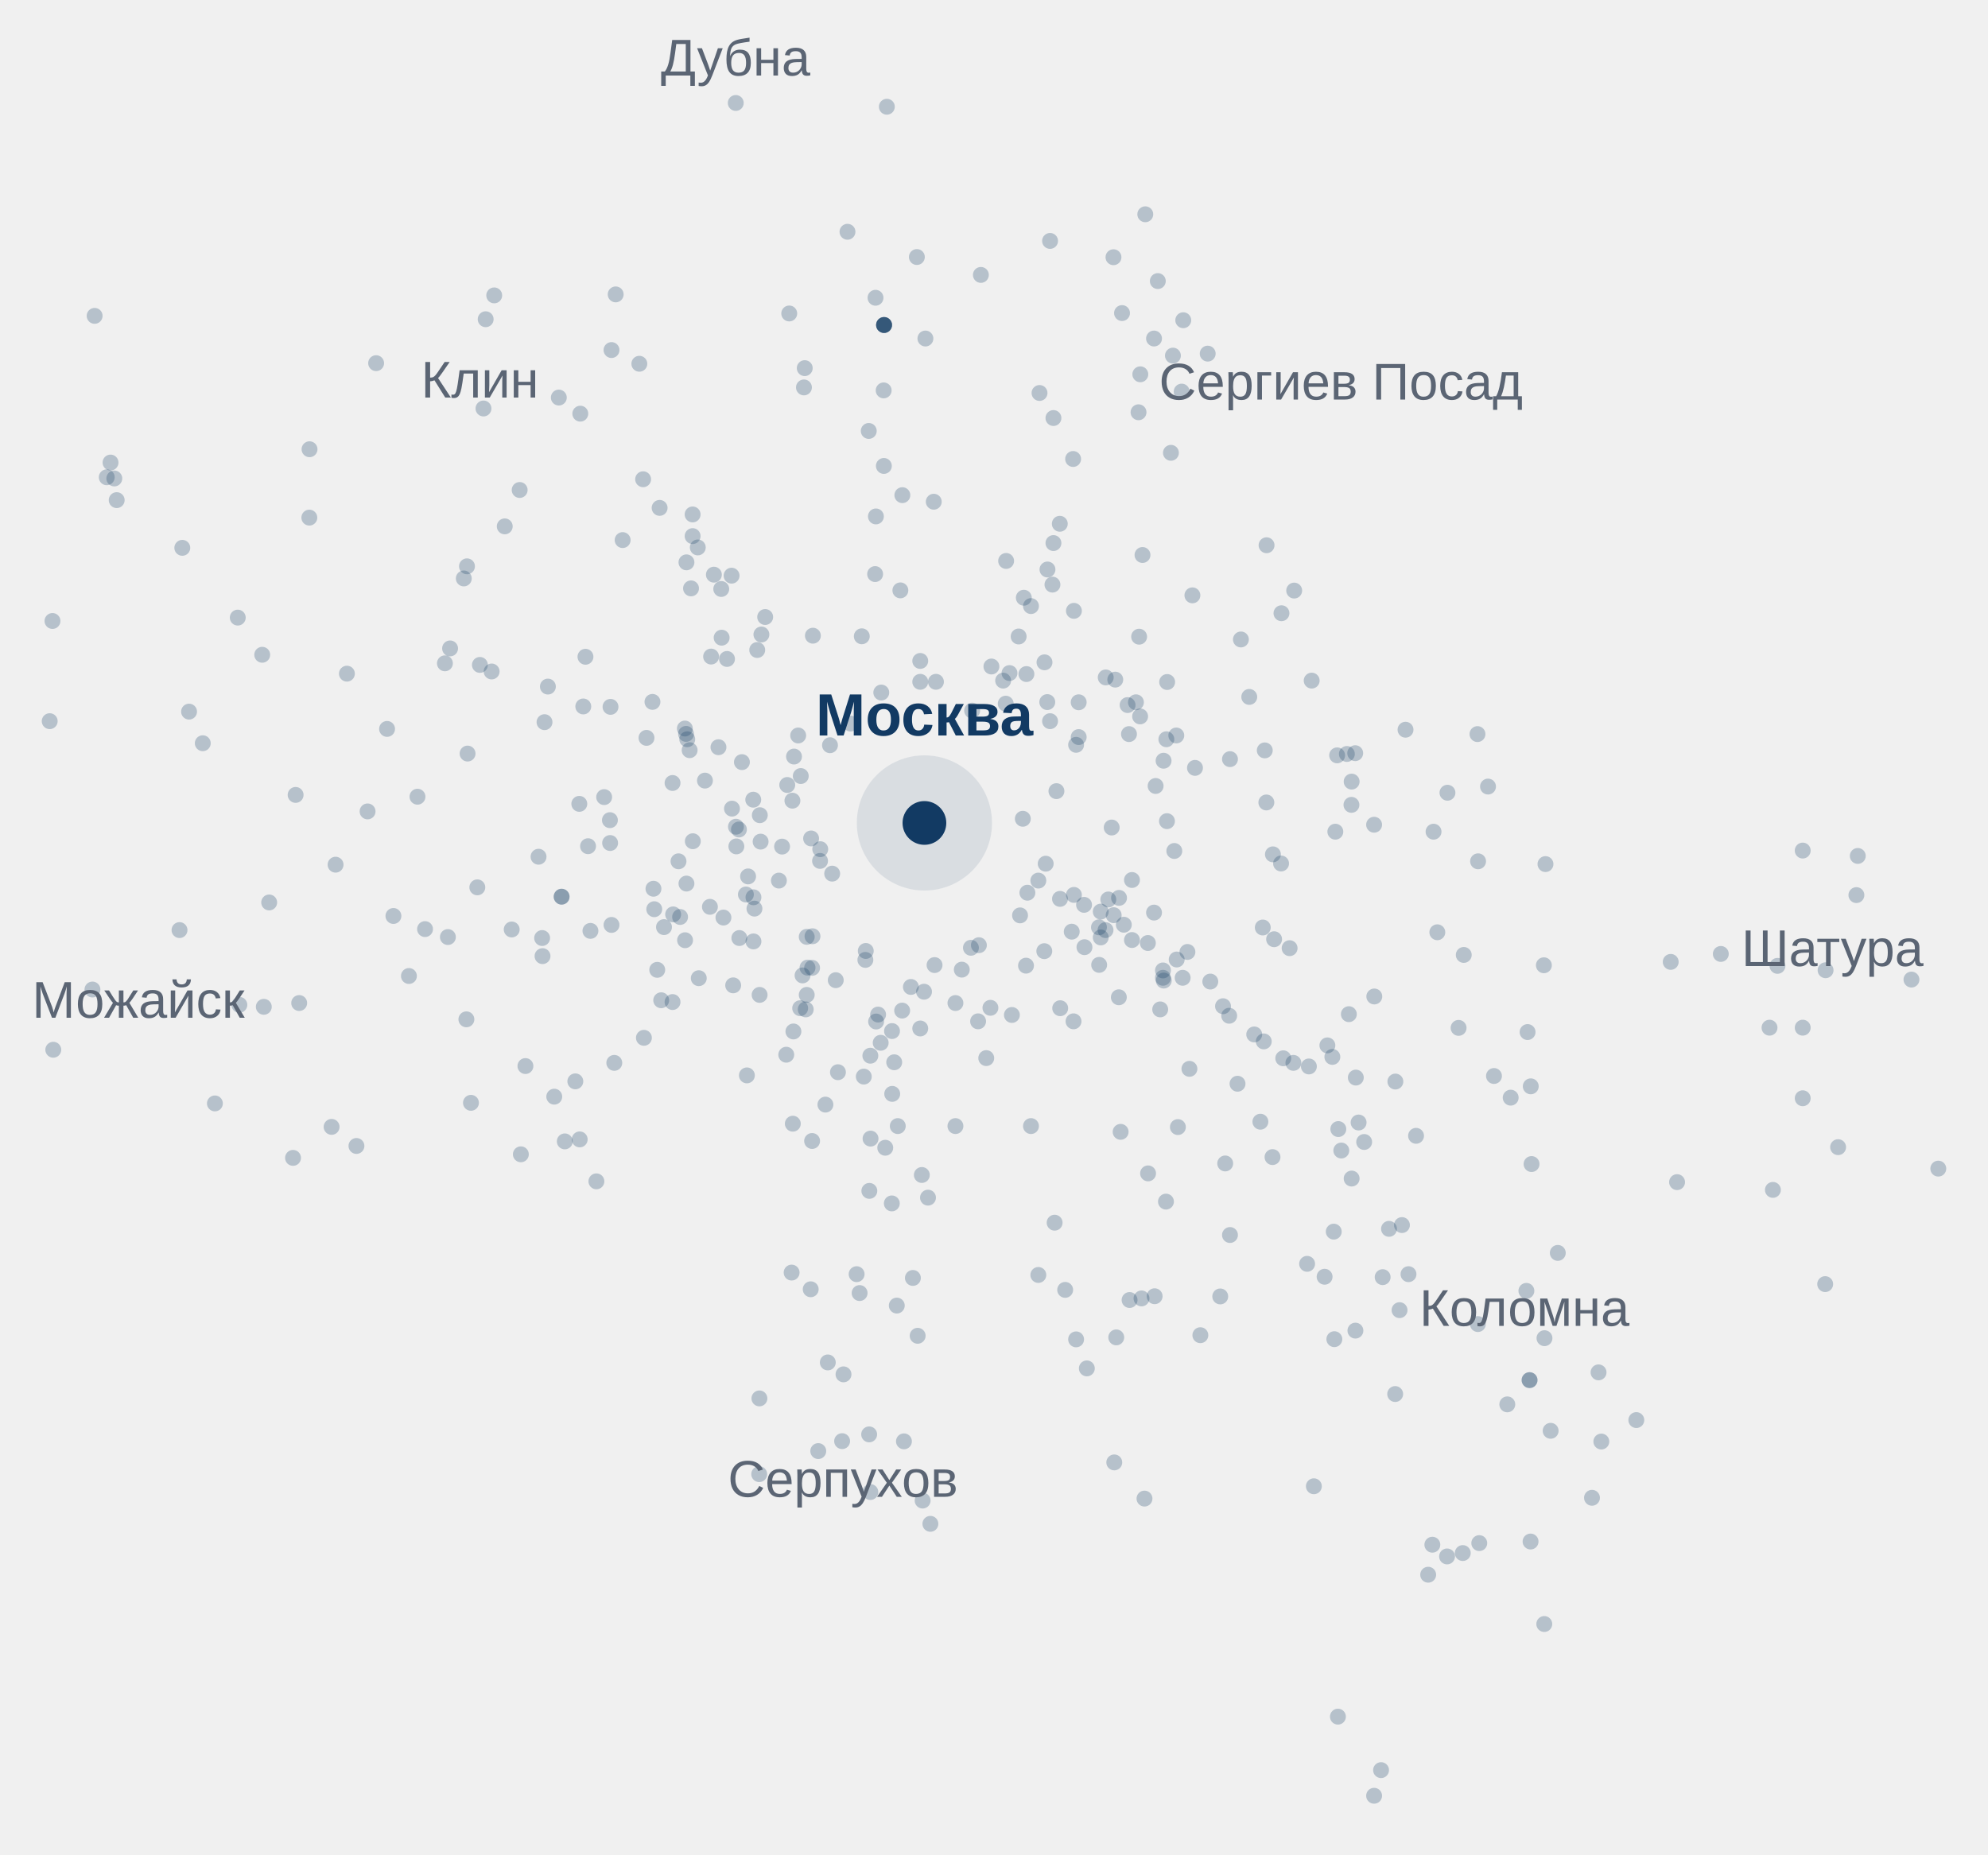
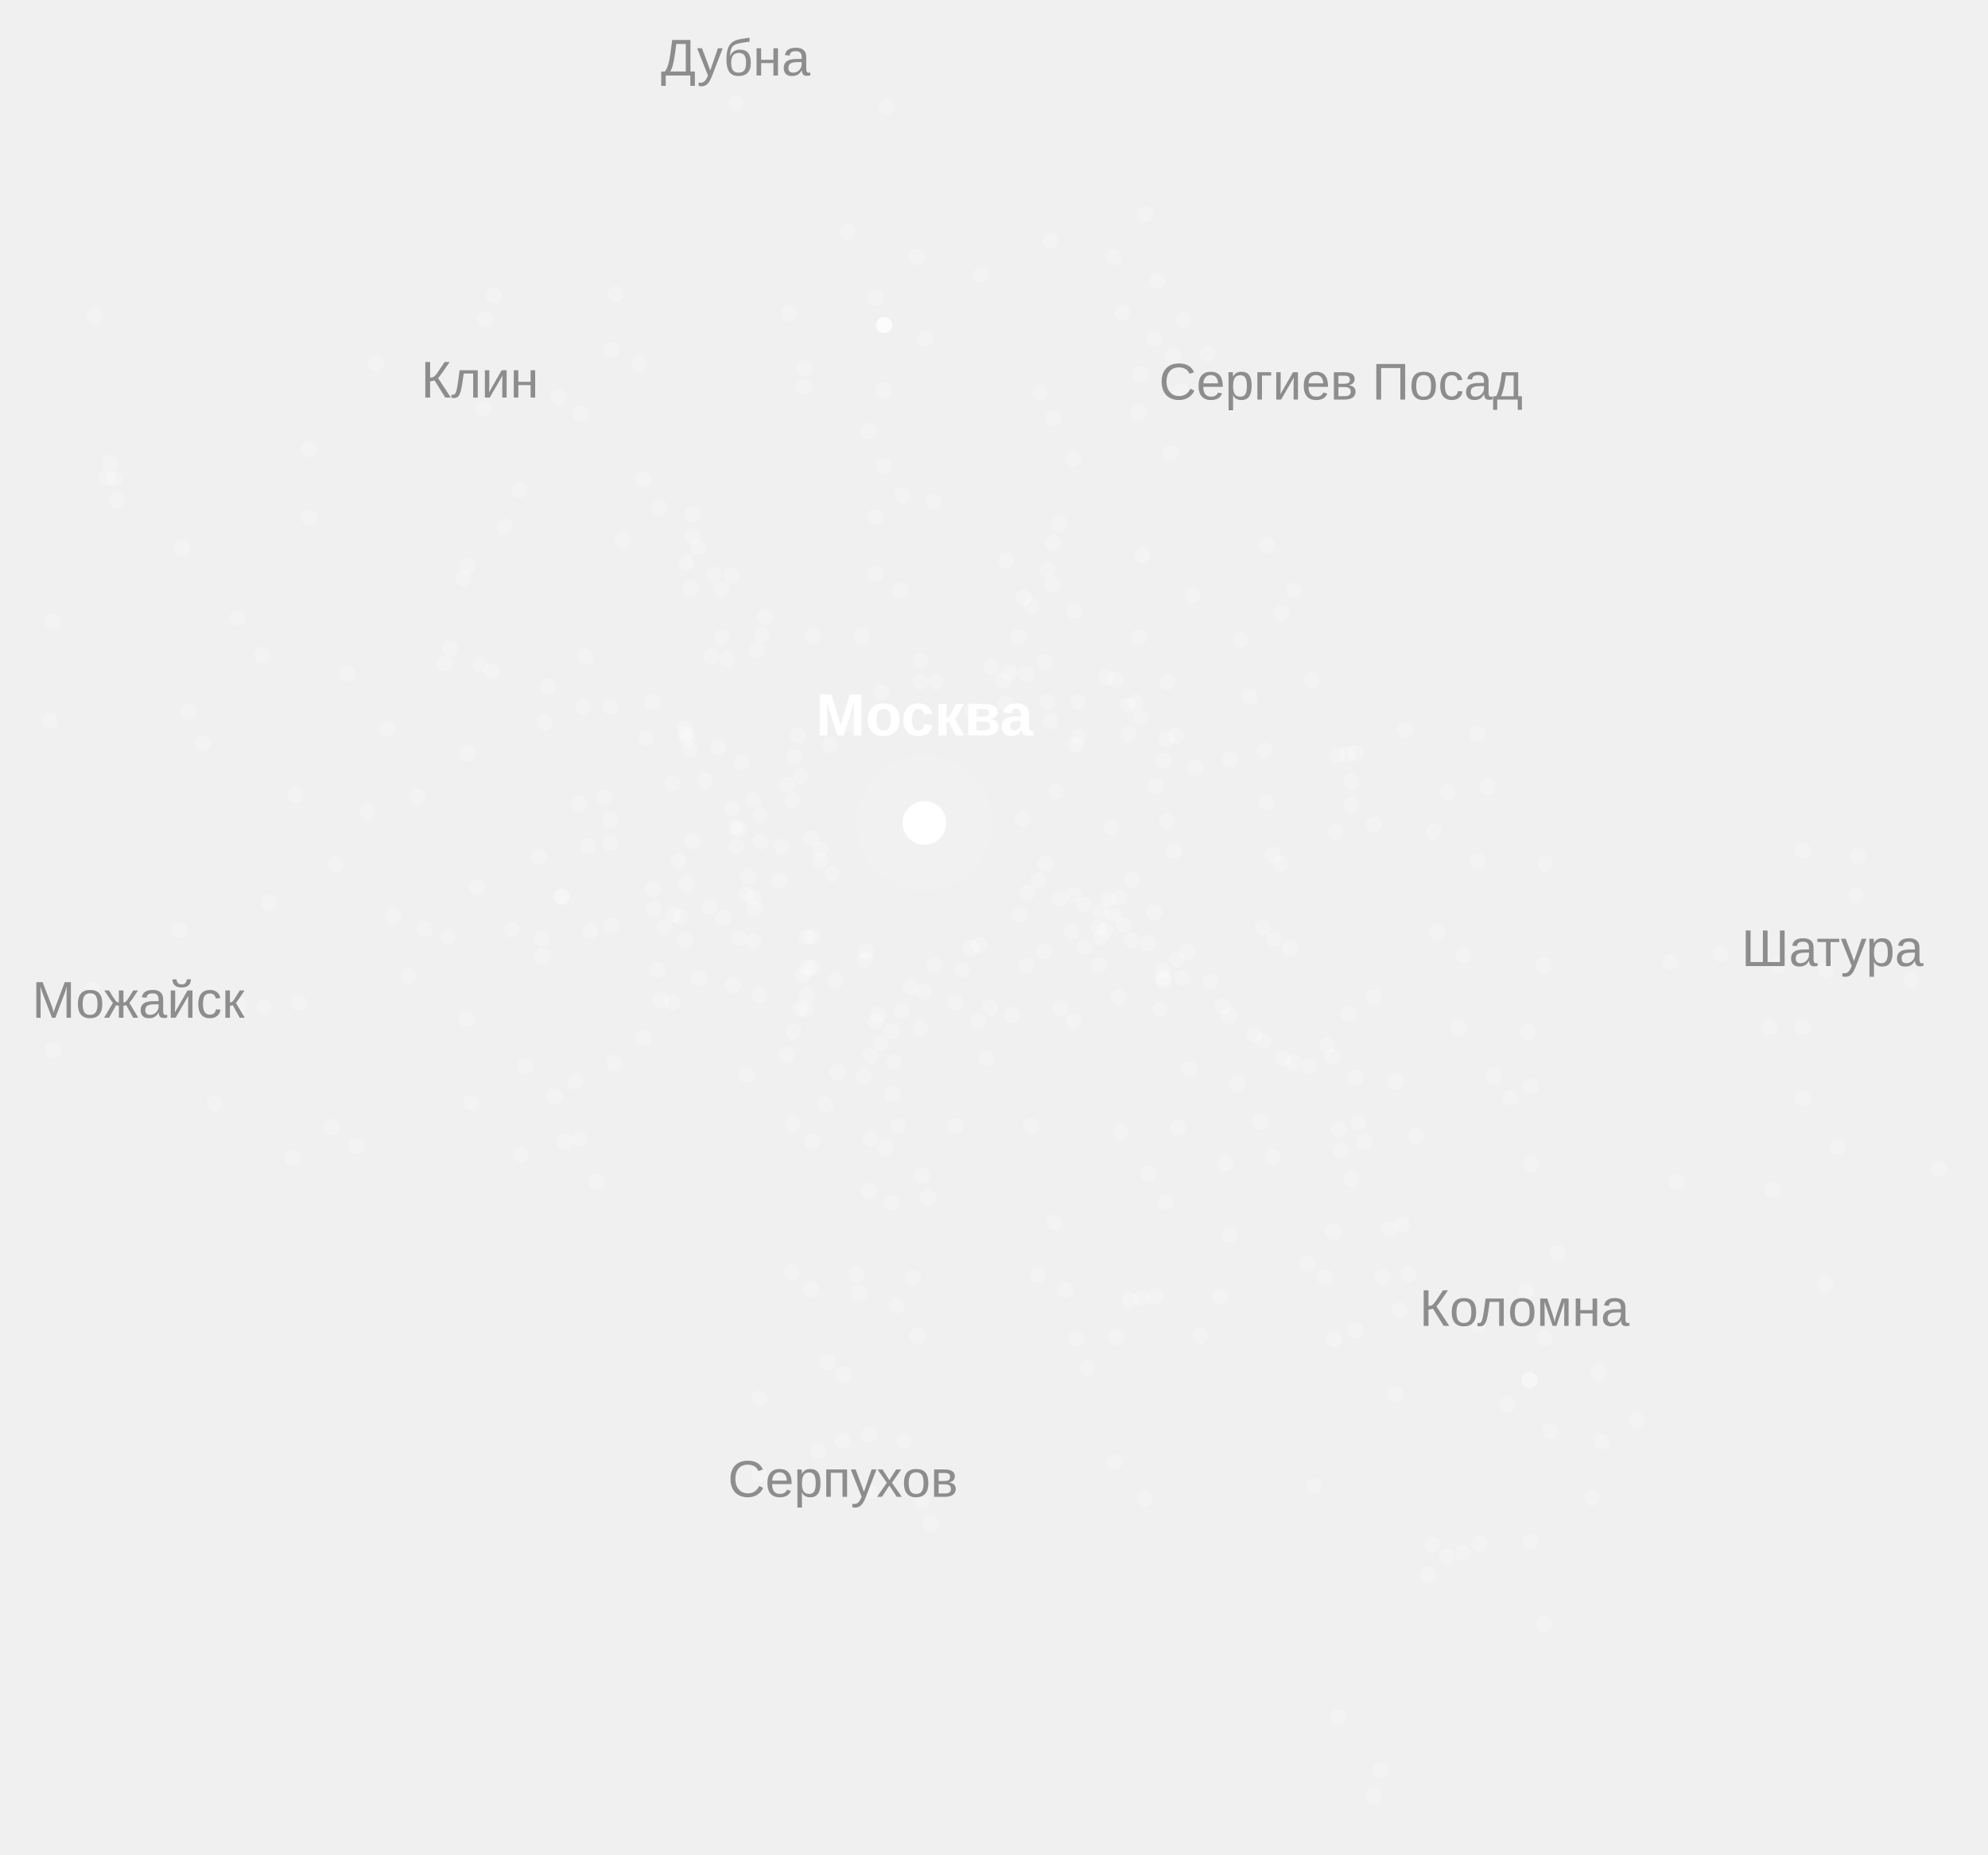
<svg xmlns="http://www.w3.org/2000/svg" viewBox="0 0 1000 933">
-   <g fill="#123a63" fill-opacity=".26">
+   <g fill="#ffffff" fill-opacity=".22">
    <circle cx="464.8" cy="416.2" r="4" />
    <circle cx="398.8" cy="565.3" r="4" />
    <circle cx="405.3" cy="507.8" r="4" />
    <circle cx="420.4" cy="493.1" r="4" />
    <circle cx="435.5" cy="478.4" r="4" />
    <circle cx="443.0" cy="524.6" r="4" />
    <circle cx="380.9" cy="327.0" r="4" />
    <circle cx="448.7" cy="518.7" r="4" />
    <circle cx="309.0" cy="534.7" r="4" />
    <circle cx="408.5" cy="574.0" r="4" />
    <circle cx="371.9" cy="471.9" r="4" />
    <circle cx="435.3" cy="482.9" r="4" />
    <circle cx="395.5" cy="530.6" r="4" />
    <circle cx="415.2" cy="555.7" r="4" />
    <circle cx="406.2" cy="486.8" r="4" />
    <circle cx="379.0" cy="473.6" r="4" />
    <circle cx="403.7" cy="490.7" r="4" />
    <circle cx="408.7" cy="471.0" r="4" />
    <circle cx="441.7" cy="510.4" r="4" />
    <circle cx="368.8" cy="495.7" r="4" />
    <circle cx="405.8" cy="471.3" r="4" />
    <circle cx="405.8" cy="500.5" r="4" />
    <circle cx="440.7" cy="513.9" r="4" />
    <circle cx="382.1" cy="500.5" r="4" />
    <circle cx="402.5" cy="507.2" r="4" />
    <circle cx="399.1" cy="518.9" r="4" />
    <circle cx="408.5" cy="486.9" r="4" />
    <circle cx="375.7" cy="541.0" r="4" />
    <circle cx="421.5" cy="539.4" r="4" />
    <circle cx="453.8" cy="508.4" r="4" />
    <circle cx="323.9" cy="522.1" r="4" />
    <circle cx="776.6" cy="485.6" r="4" />
    <circle cx="701.8" cy="701.3" r="4" />
    <circle cx="531.4" cy="398.0" r="4" />
    <circle cx="671.2" cy="673.7" r="4" />
    <circle cx="672.6" cy="380.0" r="4" />
    <circle cx="587.0" cy="413.1" r="4" />
    <circle cx="659.8" cy="342.4" r="4" />
    <circle cx="677.5" cy="379.3" r="4" />
    <circle cx="636.2" cy="377.5" r="4" />
    <circle cx="651.0" cy="297.1" r="4" />
    <circle cx="601.1" cy="386.3" r="4" />
    <circle cx="618.7" cy="381.9" r="4" />
    <circle cx="581.3" cy="395.4" r="4" />
    <circle cx="644.6" cy="308.5" r="4" />
    <circle cx="590.7" cy="428.1" r="4" />
    <circle cx="628.4" cy="350.6" r="4" />
    <circle cx="598.3" cy="537.7" r="4" />
    <circle cx="526.0" cy="434.5" r="4" />
    <circle cx="461.2" cy="129.3" r="4" />
    <circle cx="166.8" cy="566.9" r="4" />
    <circle cx="376.3" cy="440.9" r="4" />
    <circle cx="119.6" cy="310.7" r="4" />
    <circle cx="102.0" cy="373.9" r="4" />
    <circle cx="95.1" cy="358.0" r="4" />
    <circle cx="174.5" cy="338.9" r="4" />
    <circle cx="155.7" cy="226.0" r="4" />
    <circle cx="155.6" cy="260.4" r="4" />
    <circle cx="131.9" cy="329.4" r="4" />
    <circle cx="91.7" cy="275.6" r="4" />
    <circle cx="670.2" cy="531.7" r="4" />
    <circle cx="701.9" cy="544.1" r="4" />
    <circle cx="658.4" cy="536.5" r="4" />
    <circle cx="667.7" cy="525.9" r="4" />
    <circle cx="650.6" cy="534.7" r="4" />
    <circle cx="682.0" cy="542.1" r="4" />
    <circle cx="645.5" cy="532.4" r="4" />
    <circle cx="635.7" cy="523.9" r="4" />
    <circle cx="686.2" cy="574.5" r="4" />
    <circle cx="678.5" cy="510.2" r="4" />
    <circle cx="679.9" cy="592.9" r="4" />
    <circle cx="674.7" cy="578.8" r="4" />
    <circle cx="712.3" cy="571.4" r="4" />
    <circle cx="630.9" cy="520.4" r="4" />
    <circle cx="683.4" cy="564.7" r="4" />
    <circle cx="223.8" cy="333.7" r="4" />
    <circle cx="644.4" cy="434.4" r="4" />
    <circle cx="777.4" cy="434.7" r="4" />
    <circle cx="723.0" cy="469.0" r="4" />
    <circle cx="728.1" cy="398.8" r="4" />
    <circle cx="404.4" cy="194.9" r="4" />
    <circle cx="444.6" cy="234.4" r="4" />
    <circle cx="444.5" cy="196.4" r="4" />
    <circle cx="453.9" cy="249.1" r="4" />
    <circle cx="440.6" cy="259.8" r="4" />
    <circle cx="440.4" cy="149.8" r="4" />
    <circle cx="397.0" cy="157.7" r="4" />
    <circle cx="440.2" cy="288.8" r="4" />
    <circle cx="469.7" cy="252.4" r="4" />
    <circle cx="404.8" cy="185.2" r="4" />
    <circle cx="493.4" cy="138.3" r="4" />
    <circle cx="444.7" cy="163.5" r="4" />
    <circle cx="444.7" cy="163.5" r="4" />
    <circle cx="444.7" cy="163.5" r="4" />
    <circle cx="444.7" cy="163.5" r="4" />
    <circle cx="444.7" cy="163.5" r="4" />
    <circle cx="444.7" cy="163.5" r="4" />
    <circle cx="465.5" cy="170.3" r="4" />
    <circle cx="437.0" cy="216.8" r="4" />
    <circle cx="443.3" cy="348.4" r="4" />
    <circle cx="496.1" cy="532.3" r="4" />
    <circle cx="721.1" cy="418.4" r="4" />
    <circle cx="370.1" cy="51.8" r="4" />
    <circle cx="759.9" cy="552.2" r="4" />
    <circle cx="770.4" cy="585.6" r="4" />
    <circle cx="751.5" cy="541.3" r="4" />
    <circle cx="843.6" cy="594.7" r="4" />
    <circle cx="783.6" cy="630.3" r="4" />
    <circle cx="770.0" cy="546.5" r="4" />
    <circle cx="768.4" cy="519.2" r="4" />
    <circle cx="569.4" cy="472.9" r="4" />
    <circle cx="291.6" cy="573.2" r="4" />
    <circle cx="426.3" cy="116.6" r="4" />
    <circle cx="735.8" cy="781.3" r="4" />
    <circle cx="727.9" cy="783.0" r="4" />
    <circle cx="776.8" cy="817.0" r="4" />
    <circle cx="769.9" cy="775.5" r="4" />
    <circle cx="720.5" cy="777.1" r="4" />
    <circle cx="744.1" cy="776.3" r="4" />
    <circle cx="718.4" cy="792.2" r="4" />
    <circle cx="767.8" cy="649.4" r="4" />
    <circle cx="306.9" cy="424.1" r="4" />
    <circle cx="567.9" cy="369.3" r="4" />
    <circle cx="291.4" cy="404.4" r="4" />
    <circle cx="733.7" cy="517.1" r="4" />
    <circle cx="328.2" cy="353.1" r="4" />
    <circle cx="294.5" cy="330.4" r="4" />
    <circle cx="275.6" cy="345.4" r="4" />
    <circle cx="361.4" cy="375.9" r="4" />
    <circle cx="307.1" cy="355.6" r="4" />
    <circle cx="273.9" cy="363.3" r="4" />
    <circle cx="247.3" cy="337.8" r="4" />
    <circle cx="226.4" cy="326.2" r="4" />
    <circle cx="235.2" cy="379.1" r="4" />
    <circle cx="354.6" cy="392.7" r="4" />
    <circle cx="325.2" cy="371.2" r="4" />
    <circle cx="293.4" cy="355.4" r="4" />
    <circle cx="338.3" cy="393.9" r="4" />
    <circle cx="346.9" cy="377.4" r="4" />
    <circle cx="241.4" cy="334.5" r="4" />
    <circle cx="344.5" cy="366.5" r="4" />
    <circle cx="345.7" cy="371.9" r="4" />
    <circle cx="345.1" cy="369.2" r="4" />
    <circle cx="575.7" cy="753.9" r="4" />
    <circle cx="291.9" cy="208.1" r="4" />
    <circle cx="189.2" cy="182.7" r="4" />
    <circle cx="243.2" cy="205.5" r="4" />
    <circle cx="321.6" cy="183.0" r="4" />
    <circle cx="281.1" cy="200.0" r="4" />
    <circle cx="261.4" cy="246.5" r="4" />
    <circle cx="234.9" cy="284.9" r="4" />
    <circle cx="233.3" cy="291.0" r="4" />
    <circle cx="244.3" cy="160.6" r="4" />
    <circle cx="309.7" cy="148.1" r="4" />
    <circle cx="248.6" cy="148.6" r="4" />
    <circle cx="307.6" cy="176.1" r="4" />
    <circle cx="704.0" cy="659.1" r="4" />
    <circle cx="673.2" cy="568.0" r="4" />
    <circle cx="505.9" cy="354.0" r="4" />
    <circle cx="591.7" cy="370.0" r="4" />
    <circle cx="516.8" cy="449.1" r="4" />
    <circle cx="398.6" cy="402.8" r="4" />
    <circle cx="382.2" cy="410.1" r="4" />
    <circle cx="378.9" cy="402.3" r="4" />
    <circle cx="368.2" cy="406.8" r="4" />
    <circle cx="402.8" cy="390.4" r="4" />
    <circle cx="370.2" cy="415.9" r="4" />
    <circle cx="373.2" cy="383.4" r="4" />
    <circle cx="396.0" cy="394.9" r="4" />
    <circle cx="401.5" cy="370.0" r="4" />
    <circle cx="371.7" cy="417.3" r="4" />
    <circle cx="417.5" cy="374.9" r="4" />
    <circle cx="344.6" cy="473.0" r="4" />
    <circle cx="736.3" cy="480.4" r="4" />
    <circle cx="464.8" cy="498.9" r="4" />
    <circle cx="470.1" cy="485.5" r="4" />
    <circle cx="458.2" cy="496.5" r="4" />
    <circle cx="483.8" cy="487.8" r="4" />
    <circle cx="533.3" cy="507.2" r="4" />
    <circle cx="498.2" cy="507.0" r="4" />
    <circle cx="516.1" cy="485.8" r="4" />
    <circle cx="492.4" cy="475.5" r="4" />
    <circle cx="488.4" cy="476.8" r="4" />
    <circle cx="253.9" cy="264.8" r="4" />
    <circle cx="743.5" cy="433.3" r="4" />
    <circle cx="433.5" cy="320.1" r="4" />
    <circle cx="586.7" cy="371.9" r="4" />
    <circle cx="57.5" cy="240.7" r="4" />
    <circle cx="53.7" cy="240.1" r="4" />
    <circle cx="47.6" cy="158.9" r="4" />
    <circle cx="55.6" cy="232.7" r="4" />
    <circle cx="58.7" cy="251.6" r="4" />
    <circle cx="823.1" cy="714.4" r="4" />
    <circle cx="800.8" cy="753.5" r="4" />
    <circle cx="780.0" cy="719.8" r="4" />
    <circle cx="776.9" cy="673.2" r="4" />
    <circle cx="769.4" cy="694.3" r="4" />
    <circle cx="804.1" cy="690.4" r="4" />
    <circle cx="758.2" cy="706.5" r="4" />
    <circle cx="769.4" cy="694.3" r="4" />
    <circle cx="805.5" cy="725.2" r="4" />
    <circle cx="525.3" cy="478.5" r="4" />
    <circle cx="513.1" cy="460.5" r="4" />
    <circle cx="540.2" cy="450.2" r="4" />
    <circle cx="522.3" cy="443.0" r="4" />
    <circle cx="545.3" cy="455.2" r="4" />
    <circle cx="539.1" cy="468.7" r="4" />
    <circle cx="545.5" cy="476.5" r="4" />
    <circle cx="533.2" cy="452.2" r="4" />
    <circle cx="743.2" cy="369.3" r="4" />
    <circle cx="587.1" cy="343.1" r="4" />
    <circle cx="90.3" cy="467.9" r="4" />
    <circle cx="135.4" cy="454.0" r="4" />
    <circle cx="132.7" cy="506.5" r="4" />
    <circle cx="26.8" cy="528.1" r="4" />
    <circle cx="120.4" cy="505.5" r="4" />
    <circle cx="150.5" cy="504.6" r="4" />
    <circle cx="108.1" cy="555.1" r="4" />
    <circle cx="46.5" cy="497.8" r="4" />
    <circle cx="470.8" cy="343.0" r="4" />
    <circle cx="452.9" cy="297.0" r="4" />
    <circle cx="489.0" cy="357.5" r="4" />
    <circle cx="462.9" cy="343.0" r="4" />
    <circle cx="462.9" cy="332.5" r="4" />
    <circle cx="351.5" cy="492.1" r="4" />
    <circle cx="284.1" cy="574.2" r="4" />
    <circle cx="147.4" cy="582.5" r="4" />
    <circle cx="179.3" cy="576.5" r="4" />
    <circle cx="234.6" cy="512.8" r="4" />
    <circle cx="330.6" cy="487.9" r="4" />
    <circle cx="300.0" cy="594.3" r="4" />
    <circle cx="278.8" cy="551.7" r="4" />
    <circle cx="262.0" cy="580.7" r="4" />
    <circle cx="289.4" cy="544.0" r="4" />
    <circle cx="332.6" cy="503.2" r="4" />
    <circle cx="338.3" cy="504.1" r="4" />
    <circle cx="264.3" cy="536.3" r="4" />
    <circle cx="670.9" cy="619.6" r="4" />
    <circle cx="708.5" cy="641.0" r="4" />
    <circle cx="657.5" cy="635.8" r="4" />
    <circle cx="236.9" cy="554.8" r="4" />
    <circle cx="640.3" cy="429.8" r="4" />
    <circle cx="393.4" cy="425.9" r="4" />
    <circle cx="382.6" cy="423.4" r="4" />
    <circle cx="338.6" cy="460.0" r="4" />
    <circle cx="379.0" cy="451.4" r="4" />
    <circle cx="334.0" cy="466.4" r="4" />
    <circle cx="370.4" cy="425.8" r="4" />
    <circle cx="306.8" cy="412.6" r="4" />
    <circle cx="270.9" cy="431.0" r="4" />
    <circle cx="295.8" cy="425.7" r="4" />
    <circle cx="303.9" cy="401.0" r="4" />
    <circle cx="357.1" cy="456.2" r="4" />
    <circle cx="363.9" cy="461.6" r="4" />
    <circle cx="375.2" cy="450.0" r="4" />
    <circle cx="418.6" cy="439.5" r="4" />
    <circle cx="329.1" cy="457.4" r="4" />
    <circle cx="328.7" cy="447.1" r="4" />
    <circle cx="272.9" cy="481.0" r="4" />
    <circle cx="379.5" cy="457.1" r="4" />
    <circle cx="342.1" cy="461.3" r="4" />
    <circle cx="345.3" cy="444.5" r="4" />
    <circle cx="412.6" cy="427.2" r="4" />
    <circle cx="257.4" cy="467.6" r="4" />
    <circle cx="282.5" cy="451.1" r="4" />
    <circle cx="272.7" cy="471.9" r="4" />
    <circle cx="282.5" cy="451.1" r="4" />
    <circle cx="412.5" cy="433.1" r="4" />
    <circle cx="391.8" cy="443.0" r="4" />
    <circle cx="408.0" cy="421.8" r="4" />
    <circle cx="341.3" cy="433.3" r="4" />
    <circle cx="348.5" cy="423.2" r="4" />
    <circle cx="297.0" cy="468.3" r="4" />
    <circle cx="307.6" cy="465.3" r="4" />
    <circle cx="660.9" cy="747.7" r="4" />
    <circle cx="748.5" cy="395.7" r="4" />
    <circle cx="679.9" cy="393.2" r="4" />
    <circle cx="691.2" cy="414.9" r="4" />
    <circle cx="681.7" cy="378.9" r="4" />
    <circle cx="679.8" cy="404.9" r="4" />
    <circle cx="671.7" cy="418.4" r="4" />
    <circle cx="681.8" cy="669.4" r="4" />
    <circle cx="705.2" cy="616.3" r="4" />
    <circle cx="743.4" cy="666.1" r="4" />
    <circle cx="462.9" cy="517.4" r="4" />
    <circle cx="437.8" cy="531.1" r="4" />
    <circle cx="448.8" cy="550.3" r="4" />
    <circle cx="434.5" cy="541.6" r="4" />
    <circle cx="445.3" cy="577.4" r="4" />
    <circle cx="437.9" cy="572.8" r="4" />
    <circle cx="449.8" cy="534.4" r="4" />
    <circle cx="451.6" cy="566.5" r="4" />
    <circle cx="480.6" cy="504.6" r="4" />
    <circle cx="567.2" cy="354.7" r="4" />
    <circle cx="480.6" cy="566.5" r="4" />
    <circle cx="666.3" cy="642.3" r="4" />
    <circle cx="381.9" cy="741.6" r="4" />
    <circle cx="518.6" cy="566.5" r="4" />
    <circle cx="533.1" cy="263.5" r="4" />
    <circle cx="518.6" cy="304.9" r="4" />
    <circle cx="506.1" cy="282.2" r="4" />
    <circle cx="526.9" cy="286.5" r="4" />
    <circle cx="525.4" cy="333.2" r="4" />
    <circle cx="574.7" cy="279.2" r="4" />
    <circle cx="529.4" cy="294.1" r="4" />
    <circle cx="515.0" cy="300.7" r="4" />
    <circle cx="512.4" cy="320.2" r="4" />
    <circle cx="529.9" cy="273.2" r="4" />
    <circle cx="516.3" cy="339.1" r="4" />
    <circle cx="507.8" cy="338.6" r="4" />
    <circle cx="504.6" cy="342.4" r="4" />
    <circle cx="540.2" cy="307.3" r="4" />
    <circle cx="498.7" cy="335.3" r="4" />
    <circle cx="464.1" cy="754.9" r="4" />
    <circle cx="695.5" cy="642.5" r="4" />
    <circle cx="560.2" cy="460.4" r="4" />
    <circle cx="556.1" cy="467.9" r="4" />
    <circle cx="552.8" cy="466.5" r="4" />
    <circle cx="553.7" cy="471.6" r="4" />
    <circle cx="562.9" cy="451.7" r="4" />
    <circle cx="569.4" cy="442.7" r="4" />
    <circle cx="563.7" cy="569.4" r="4" />
    <circle cx="635.2" cy="466.6" r="4" />
    <circle cx="640.9" cy="472.5" r="4" />
    <circle cx="597.3" cy="478.9" r="4" />
    <circle cx="585.4" cy="493.3" r="4" />
    <circle cx="594.9" cy="491.9" r="4" />
    <circle cx="585.0" cy="488.2" r="4" />
    <circle cx="585.0" cy="491.9" r="4" />
    <circle cx="565.3" cy="465.2" r="4" />
    <circle cx="540.0" cy="513.8" r="4" />
    <circle cx="577.4" cy="474.4" r="4" />
    <circle cx="615.2" cy="506.2" r="4" />
    <circle cx="618.3" cy="511.0" r="4" />
    <circle cx="592.5" cy="567.0" r="4" />
    <circle cx="577.5" cy="590.3" r="4" />
    <circle cx="648.7" cy="477.0" r="4" />
    <circle cx="591.9" cy="482.7" r="4" />
    <circle cx="557.5" cy="452.5" r="4" />
    <circle cx="622.5" cy="545.2" r="4" />
    <circle cx="608.8" cy="493.8" r="4" />
    <circle cx="562.8" cy="501.7" r="4" />
    <circle cx="583.6" cy="507.8" r="4" />
    <circle cx="553.7" cy="458.6" r="4" />
    <circle cx="640.1" cy="582.1" r="4" />
    <circle cx="634.0" cy="564.3" r="4" />
    <circle cx="580.5" cy="459.1" r="4" />
    <circle cx="552.9" cy="485.4" r="4" />
    <circle cx="514.5" cy="411.9" r="4" />
    <circle cx="933.8" cy="450.3" r="4" />
    <circle cx="148.7" cy="399.9" r="4" />
    <circle cx="205.7" cy="491.0" r="4" />
    <circle cx="213.8" cy="467.4" r="4" />
    <circle cx="240.1" cy="446.4" r="4" />
    <circle cx="197.9" cy="460.8" r="4" />
    <circle cx="184.9" cy="408.2" r="4" />
    <circle cx="194.7" cy="366.7" r="4" />
    <circle cx="168.8" cy="435.0" r="4" />
    <circle cx="225.3" cy="471.4" r="4" />
    <circle cx="210.0" cy="400.8" r="4" />
    <circle cx="573.5" cy="360.4" r="4" />
    <circle cx="399.4" cy="380.6" r="4" />
    <circle cx="594.4" cy="197.0" r="4" />
    <circle cx="607.5" cy="177.9" r="4" />
    <circle cx="590.0" cy="178.9" r="4" />
    <circle cx="582.4" cy="141.4" r="4" />
    <circle cx="522.9" cy="197.7" r="4" />
    <circle cx="529.9" cy="210.3" r="4" />
    <circle cx="595.2" cy="161.1" r="4" />
    <circle cx="589.0" cy="227.8" r="4" />
    <circle cx="580.5" cy="170.3" r="4" />
    <circle cx="564.4" cy="157.5" r="4" />
    <circle cx="576.1" cy="107.8" r="4" />
    <circle cx="572.7" cy="207.4" r="4" />
    <circle cx="573.6" cy="188.3" r="4" />
    <circle cx="539.8" cy="230.9" r="4" />
    <circle cx="528.2" cy="121.2" r="4" />
    <circle cx="560.1" cy="129.4" r="4" />
    <circle cx="528.2" cy="362.8" r="4" />
    <circle cx="694.7" cy="890.5" r="4" />
    <circle cx="25.0" cy="362.8" r="4" />
    <circle cx="423.6" cy="725.0" r="4" />
    <circle cx="424.3" cy="691.4" r="4" />
    <circle cx="437.2" cy="721.6" r="4" />
    <circle cx="454.7" cy="725.1" r="4" />
    <circle cx="411.6" cy="730.0" r="4" />
    <circle cx="468.0" cy="766.6" r="4" />
    <circle cx="437.8" cy="750.6" r="4" />
    <circle cx="382.0" cy="703.5" r="4" />
    <circle cx="416.4" cy="685.4" r="4" />
    <circle cx="691.3" cy="501.3" r="4" />
    <circle cx="363.0" cy="320.8" r="4" />
    <circle cx="365.7" cy="331.5" r="4" />
    <circle cx="357.7" cy="330.3" r="4" />
    <circle cx="313.2" cy="271.7" r="4" />
    <circle cx="408.9" cy="319.8" r="4" />
    <circle cx="384.9" cy="310.4" r="4" />
    <circle cx="345.3" cy="282.9" r="4" />
    <circle cx="359.1" cy="289.1" r="4" />
    <circle cx="368.0" cy="289.6" r="4" />
    <circle cx="351.0" cy="275.4" r="4" />
    <circle cx="362.8" cy="296.3" r="4" />
    <circle cx="347.6" cy="296.0" r="4" />
    <circle cx="348.4" cy="258.8" r="4" />
    <circle cx="383.0" cy="319.2" r="4" />
    <circle cx="348.4" cy="269.7" r="4" />
    <circle cx="323.5" cy="241.1" r="4" />
    <circle cx="331.8" cy="255.5" r="4" />
    <circle cx="613.8" cy="652.2" r="4" />
    <circle cx="574.2" cy="653.2" r="4" />
    <circle cx="586.5" cy="604.5" r="4" />
    <circle cx="568.2" cy="654.0" r="4" />
    <circle cx="546.7" cy="688.4" r="4" />
    <circle cx="561.5" cy="672.8" r="4" />
    <circle cx="603.8" cy="671.7" r="4" />
    <circle cx="580.8" cy="652.1" r="4" />
    <circle cx="618.7" cy="621.3" r="4" />
    <circle cx="535.8" cy="648.9" r="4" />
    <circle cx="616.3" cy="585.3" r="4" />
    <circle cx="560.5" cy="735.7" r="4" />
    <circle cx="530.5" cy="615.1" r="4" />
    <circle cx="522.3" cy="641.4" r="4" />
    <circle cx="541.3" cy="673.8" r="4" />
    <circle cx="446.1" cy="53.7" r="4" />
    <circle cx="673.0" cy="863.6" r="4" />
    <circle cx="691.2" cy="903.4" r="4" />
    <circle cx="556.2" cy="340.8" r="4" />
    <circle cx="427.8" cy="364.0" r="4" />
    <circle cx="698.7" cy="618.2" r="4" />
    <circle cx="624.2" cy="321.7" r="4" />
    <circle cx="459.2" cy="642.9" r="4" />
    <circle cx="398.2" cy="640.2" r="4" />
    <circle cx="407.8" cy="648.6" r="4" />
    <circle cx="451.1" cy="656.8" r="4" />
    <circle cx="448.6" cy="605.4" r="4" />
    <circle cx="432.4" cy="650.5" r="4" />
    <circle cx="463.7" cy="591.1" r="4" />
    <circle cx="461.6" cy="672.0" r="4" />
    <circle cx="437.3" cy="599.1" r="4" />
    <circle cx="466.8" cy="602.5" r="4" />
    <circle cx="430.9" cy="641.0" r="4" />
    <circle cx="509.0" cy="510.6" r="4" />
    <circle cx="559.2" cy="416.3" r="4" />
    <circle cx="934.5" cy="430.6" r="4" />
    <circle cx="924.6" cy="577.1" r="4" />
    <circle cx="894.1" cy="485.9" r="4" />
    <circle cx="906.8" cy="427.9" r="4" />
    <circle cx="890.1" cy="517.0" r="4" />
    <circle cx="906.8" cy="517.0" r="4" />
    <circle cx="906.8" cy="552.5" r="4" />
    <circle cx="975.0" cy="587.9" r="4" />
    <circle cx="918.1" cy="646.0" r="4" />
    <circle cx="891.8" cy="598.6" r="4" />
    <circle cx="918.3" cy="488.1" r="4" />
    <circle cx="961.5" cy="492.8" r="4" />
    <circle cx="865.6" cy="479.9" r="4" />
    <circle cx="840.4" cy="483.9" r="4" />
    <circle cx="26.4" cy="312.4" r="4" />
    <circle cx="561.0" cy="341.9" r="4" />
    <circle cx="526.8" cy="353.2" r="4" />
    <circle cx="541.3" cy="374.7" r="4" />
    <circle cx="542.6" cy="370.8" r="4" />
    <circle cx="585.3" cy="382.7" r="4" />
    <circle cx="599.8" cy="299.5" r="4" />
    <circle cx="573.0" cy="320.3" r="4" />
    <circle cx="637.1" cy="274.3" r="4" />
    <circle cx="542.6" cy="353.3" r="4" />
    <circle cx="707.0" cy="367.1" r="4" />
    <circle cx="637.0" cy="403.7" r="4" />
    <circle cx="571.4" cy="353.3" r="4" />
    <circle cx="492.0" cy="513.8" r="4" />
  </g>
-   <circle cx="465" cy="414" r="34" fill="#123a63" fill-opacity=".1" />
-   <circle cx="465" cy="414" r="11" fill="#123a63" />
-   <g font-family="Arial,sans-serif" font-size="26" fill="#5b6574">
+   <circle cx="465" cy="414" r="34" fill="#ffffff" fill-opacity=".07" />
+   <circle cx="465" cy="414" r="11" fill="#ffffff" />
+   <g font-family="Arial,sans-serif" font-size="26" fill="#8d8d8d">
    <text x="370" y="38" text-anchor="middle">Дубна</text>
    <text x="271" y="200" text-anchor="end">Клин</text>
    <text x="583" y="201" text-anchor="start">Сергиев Посад</text>
    <text x="123" y="512" text-anchor="end">Можайск</text>
    <text x="876" y="486" text-anchor="start">Шатура</text>
    <text x="714" y="667" text-anchor="start">Коломна</text>
    <text x="424" y="753" text-anchor="middle">Серпухов</text>
  </g>
-   <text x="465" y="370" font-family="Arial,sans-serif" font-size="30" font-weight="700" fill="#123a63" text-anchor="middle">Москва</text>
+   <text x="465" y="370" font-family="Arial,sans-serif" font-size="30" font-weight="700" fill="#ffffff" text-anchor="middle">Москва</text>
</svg>
